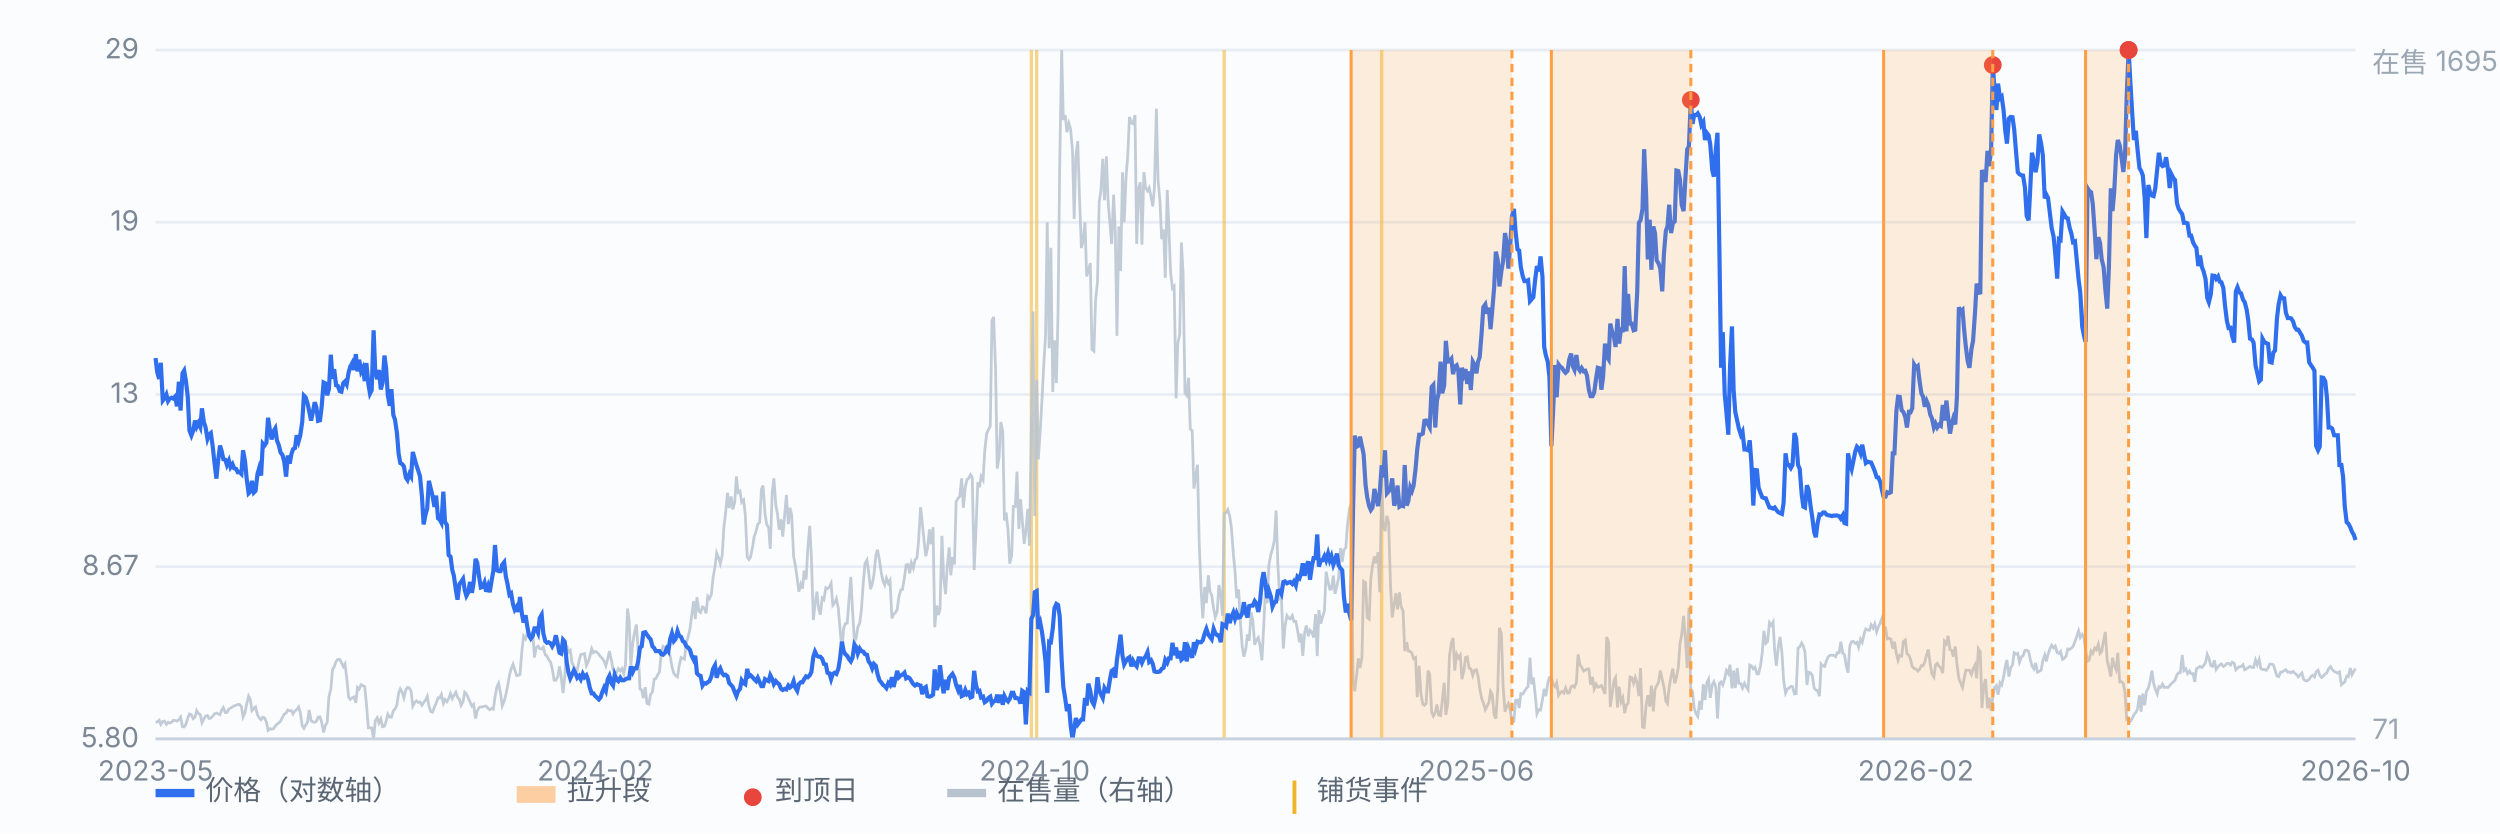
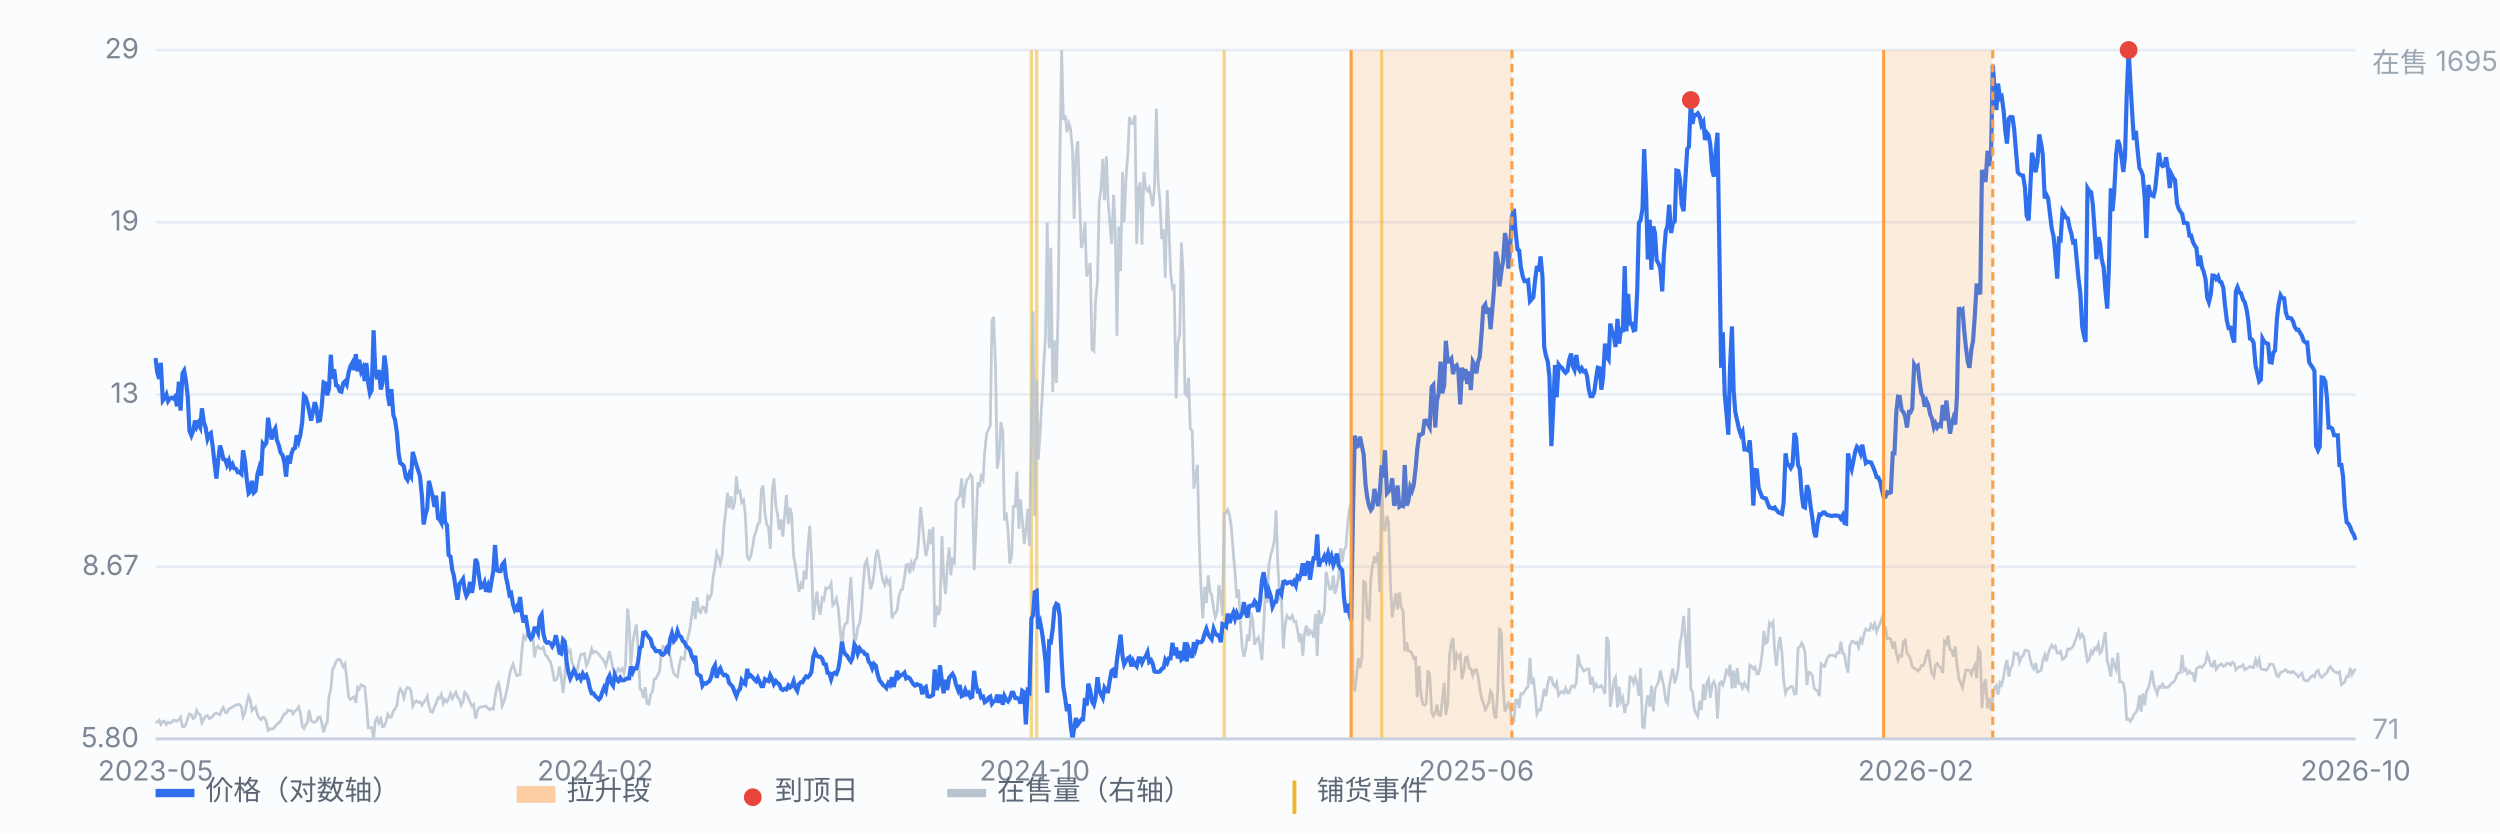
<svg xmlns="http://www.w3.org/2000/svg" viewBox="0 0 900 300" preserveAspectRatio="xMidYMid meet" style="width:100%;max-width:900px;height:auto;display:block" font-family="-apple-system,Segoe UI,Microsoft YaHei,sans-serif" font-size="10">
  <rect x="0" y="0" width="900" height="300" fill="#fbfcfe" />
  <line x1="56" y1="266.0" x2="848" y2="266.0" stroke="#e8edf5" stroke-width="1" />
  <text x="50" y="269.0" text-anchor="end" fill="#7b8794">5.80</text>
  <line x1="56" y1="204.0" x2="848" y2="204.0" stroke="#e8edf5" stroke-width="1" />
  <text x="50" y="207.0" text-anchor="end" fill="#7b8794">8.67</text>
  <line x1="56" y1="142.0" x2="848" y2="142.0" stroke="#e8edf5" stroke-width="1" />
  <text x="50" y="145.0" text-anchor="end" fill="#7b8794">13</text>
  <line x1="56" y1="80.0" x2="848" y2="80.0" stroke="#e8edf5" stroke-width="1" />
  <text x="50" y="83.0" text-anchor="end" fill="#7b8794">19</text>
  <line x1="56" y1="18.0" x2="848" y2="18.0" stroke="#e8edf5" stroke-width="1" />
  <text x="50" y="21.0" text-anchor="end" fill="#7b8794">29</text>
  <line x1="371.3" y1="18" x2="371.3" y2="266" stroke="#f0b429" stroke-width="1.2" opacity="0.55" />
  <line x1="373.2" y1="18" x2="373.2" y2="266" stroke="#f0b429" stroke-width="1.2" opacity="0.55" />
  <line x1="440.7" y1="18" x2="440.7" y2="266" stroke="#f0b429" stroke-width="1.2" opacity="0.55" />
  <line x1="497.4" y1="18" x2="497.4" y2="266" stroke="#f0b429" stroke-width="1.2" opacity="0.55" />
  <path d="M56.0 260.0 L56.6 259.9 L57.3 259.3 L57.9 260.8 L58.6 259.7 L59.2 259.6 L59.9 260.8 L60.5 260.0 L61.1 260.3 L61.8 260.0 L62.4 259.3 L63.1 259.4 L63.7 259.6 L64.4 259.1 L65.0 258.2 L65.7 261.6 L66.3 261.7 L66.9 260.8 L67.6 258.5 L68.2 257.0 L68.9 257.3 L69.5 258.7 L70.2 258.2 L70.8 255.8 L71.4 256.8 L72.1 257.3 L72.7 260.2 L73.4 258.8 L74.0 257.8 L74.7 257.6 L75.3 258.7 L75.9 258.5 L76.6 257.8 L77.2 257.0 L77.9 256.7 L78.5 257.0 L79.2 257.3 L79.8 255.6 L80.4 254.7 L81.1 256.5 L81.7 256.5 L82.4 255.2 L83.0 254.9 L83.7 254.5 L84.3 254.1 L85.0 253.9 L85.6 253.6 L86.2 253.6 L86.9 254.4 L87.5 258.1 L88.2 256.5 L88.8 253.5 L89.5 250.6 L90.1 251.8 L90.7 255.8 L91.4 255.0 L92.0 254.5 L92.7 257.3 L93.3 258.4 L94.0 259.1 L94.6 258.2 L95.2 258.4 L95.9 259.9 L96.5 262.9 L97.2 262.3 L97.8 262.5 L98.5 262.3 L99.1 261.4 L99.7 260.7 L100.4 260.2 L101.0 259.6 L101.7 258.2 L102.3 257.1 L103.0 256.7 L103.6 255.6 L104.3 255.9 L104.9 255.8 L105.5 257.0 L106.2 255.9 L106.8 255.5 L107.5 254.5 L108.1 256.5 L108.8 261.3 L109.4 262.2 L110.0 261.1 L110.7 260.0 L111.3 255.6 L112.0 259.4 L112.6 259.9 L113.3 260.0 L113.9 259.7 L114.5 258.2 L115.2 258.1 L115.8 260.0 L116.5 263.7 L117.1 261.3 L117.8 260.0 L118.4 250.9 L119.1 248.1 L119.7 241.1 L120.3 240.0 L121.0 238.1 L121.6 237.4 L122.3 237.4 L122.9 238.5 L123.6 240.0 L124.2 239.0 L124.8 244.0 L125.5 251.0 L126.1 251.8 L126.8 251.2 L127.4 250.9 L128.1 253.0 L128.7 247.5 L129.3 248.1 L130.0 246.5 L130.6 246.8 L131.3 247.2 L131.9 253.3 L132.6 262.0 L133.2 262.0 L133.8 262.0 L134.5 266.0 L135.1 259.4 L135.8 258.4 L136.4 260.3 L137.1 258.8 L137.7 261.6 L138.4 261.4 L139.0 259.7 L139.6 257.1 L140.3 258.2 L140.9 258.2 L141.6 255.9 L142.2 255.3 L142.9 253.8 L143.5 249.5 L144.1 248.0 L144.8 249.2 L145.4 251.2 L146.1 248.3 L146.7 247.5 L147.4 247.7 L148.0 248.9 L148.6 254.2 L149.3 252.9 L149.9 252.3 L150.6 252.9 L151.2 252.7 L151.9 253.9 L152.5 252.9 L153.2 252.0 L153.8 250.7 L154.4 254.1 L155.1 256.2 L155.7 256.4 L156.4 254.5 L157.0 253.2 L157.7 251.2 L158.3 251.3 L158.9 250.0 L159.6 253.2 L160.2 251.8 L160.9 252.6 L161.5 251.5 L162.2 249.7 L162.8 251.5 L163.4 250.4 L164.1 249.2 L164.7 251.0 L165.4 251.8 L166.0 253.9 L166.7 252.6 L167.3 249.2 L167.9 249.8 L168.6 251.3 L169.2 252.7 L169.9 254.2 L170.5 253.6 L171.2 258.7 L171.8 255.9 L172.5 254.7 L173.1 254.5 L173.7 254.5 L174.4 254.2 L175.0 254.2 L175.7 255.0 L176.3 255.5 L177.0 255.0 L177.6 255.3 L178.2 251.0 L178.9 247.2 L179.5 246.0 L180.2 249.7 L180.8 254.1 L181.5 252.4 L182.1 250.1 L182.7 247.2 L183.4 243.1 L184.0 240.8 L184.7 239.1 L185.3 241.1 L186.0 243.2 L186.6 243.1 L187.2 242.8 L187.9 234.1 L188.5 229.0 L189.2 230.0 L189.8 227.8 L190.5 228.0 L191.1 228.9 L191.8 227.5 L192.4 236.7 L193.0 233.2 L193.7 232.6 L194.3 233.5 L195.0 233.6 L195.6 233.0 L196.3 235.8 L196.9 236.1 L197.5 237.4 L198.2 238.4 L198.8 240.7 L199.5 244.9 L200.1 244.9 L200.8 243.6 L201.4 239.9 L202.0 243.4 L202.7 249.5 L203.3 243.9 L204.0 232.3 L204.6 234.8 L205.3 234.1 L205.9 238.5 L206.6 240.0 L207.2 241.0 L207.8 241.3 L208.5 237.7 L209.1 235.6 L209.8 235.5 L210.4 235.3 L211.1 239.6 L211.7 238.4 L212.3 236.5 L213.0 233.6 L213.6 235.0 L214.3 234.5 L214.9 234.8 L215.6 235.6 L216.2 236.4 L216.8 237.0 L217.5 238.1 L218.1 239.7 L218.8 237.1 L219.4 234.4 L220.1 237.6 L220.7 241.1 L221.3 242.0 L222.0 242.0 L222.6 240.7 L223.3 241.6 L223.9 240.7 L224.6 242.5 L225.2 239.1 L225.9 219.1 L226.5 223.5 L227.1 239.6 L227.8 231.5 L228.4 227.8 L229.1 224.8 L229.7 233.5 L230.4 248.0 L231.0 248.4 L231.6 251.3 L232.3 247.4 L232.9 253.2 L233.6 253.5 L234.2 250.1 L234.9 249.0 L235.5 244.5 L236.1 244.3 L236.8 242.9 L237.4 241.9 L238.1 234.7 L238.7 232.7 L239.4 233.2 L240.0 233.9 L240.6 233.9 L241.3 236.4 L241.9 240.0 L242.6 242.5 L243.2 243.2 L243.9 243.7 L244.5 239.7 L245.2 236.7 L245.8 237.0 L246.4 237.3 L247.1 231.3 L247.7 229.3 L248.4 226.3 L249.0 221.6 L249.7 216.4 L250.3 222.9 L250.9 215.0 L251.6 220.0 L252.2 220.5 L252.9 218.5 L253.5 218.8 L254.2 220.8 L254.8 214.7 L255.4 215.5 L256.1 213.9 L256.7 208.0 L257.4 204.0 L258.0 199.1 L258.7 200.8 L259.3 202.9 L260.0 199.9 L260.6 189.8 L261.2 184.8 L261.9 177.4 L262.5 182.9 L263.2 178.7 L263.8 183.4 L264.5 180.8 L265.1 171.5 L265.7 177.3 L266.4 176.8 L267.0 180.8 L267.7 180.0 L268.3 185.2 L269.0 200.5 L269.6 201.4 L270.2 200.5 L270.9 197.0 L271.5 193.2 L272.2 191.2 L272.8 188.7 L273.5 188.0 L274.1 176.2 L274.7 174.8 L275.4 184.9 L276.0 188.7 L276.7 190.0 L277.3 197.6 L278.0 177.1 L278.6 172.2 L279.3 182.0 L279.9 185.1 L280.5 190.7 L281.2 187.0 L281.8 193.2 L282.5 185.1 L283.1 178.2 L283.8 188.7 L284.4 182.8 L285.0 185.4 L285.7 200.3 L286.3 203.4 L287.0 208.3 L287.6 213.0 L288.3 210.3 L288.9 211.9 L289.5 205.4 L290.2 208.6 L290.8 197.6 L291.5 189.3 L292.1 200.8 L292.8 223.2 L293.4 217.7 L294.1 213.0 L294.7 219.1 L295.3 221.3 L296.0 215.3 L296.6 215.9 L297.3 211.6 L297.9 211.9 L298.6 211.3 L299.2 210.0 L299.8 217.9 L300.5 217.0 L301.1 215.5 L301.8 219.1 L302.4 226.3 L303.1 233.9 L303.7 226.3 L304.3 224.5 L305.0 224.3 L305.6 216.4 L306.3 207.7 L306.9 219.4 L307.6 231.2 L308.2 229.8 L308.8 225.8 L309.5 224.3 L310.1 219.6 L310.8 209.5 L311.4 202.9 L312.1 201.6 L312.7 205.8 L313.4 212.1 L314.0 210.3 L314.6 207.1 L315.3 199.9 L315.9 197.9 L316.6 201.6 L317.2 205.8 L317.9 209.3 L318.5 210.6 L319.1 208.1 L319.8 210.0 L320.4 208.9 L321.1 222.6 L321.7 221.1 L322.4 220.5 L323.0 219.4 L323.6 214.8 L324.3 212.4 L324.9 212.2 L325.6 208.0 L326.2 203.4 L326.9 203.2 L327.5 206.4 L328.1 202.6 L328.8 204.5 L329.4 201.6 L330.1 200.8 L330.7 194.7 L331.4 182.6 L332.0 188.0 L332.7 195.1 L333.3 200.2 L333.9 197.4 L334.6 190.6 L335.2 195.9 L335.9 189.8 L336.5 225.8 L337.2 218.0 L337.8 221.4 L338.4 219.4 L339.1 192.9 L339.7 207.7 L340.4 213.9 L341.0 204.0 L341.7 197.1 L342.3 207.1 L342.9 200.6 L343.6 203.2 L344.2 180.6 L344.9 179.4 L345.5 178.7 L346.2 172.2 L346.8 182.8 L347.5 175.4 L348.1 172.7 L348.7 172.2 L349.4 170.9 L350.0 171.8 L350.7 205.2 L351.3 191.8 L352.0 173.6 L352.6 175.4 L353.2 171.5 L353.9 172.8 L354.5 162.5 L355.2 156.0 L355.8 154.8 L356.5 153.3 L357.1 115.4 L357.7 114.1 L358.4 132.7 L359.0 168.7 L359.7 164.3 L360.3 151.9 L361.0 155.4 L361.6 187.4 L362.2 184.5 L362.9 191.0 L363.5 202.9 L364.2 199.9 L364.8 182.3 L365.5 182.3 L366.1 169.8 L366.8 190.4 L367.4 179.7 L368.0 187.0 L368.7 195.8 L369.3 191.2 L370.0 183.2 L370.6 196.5 L371.3 154.2 L371.9 112.1 L372.5 185.8 L373.2 136.7 L373.8 165.4 L374.5 154.8 L375.1 144.1 L375.8 130.5 L376.4 120.9 L377.0 80.0 L377.7 125.4 L378.3 89.2 L379.0 141.1 L379.6 122.5 L380.3 137.9 L380.9 112.5 L381.5 58.8 L382.2 18.0 L382.8 43.2 L383.5 41.5 L384.1 47.6 L384.8 44.4 L385.4 46.4 L386.1 54.3 L386.7 78.8 L387.3 56.2 L388.0 50.8 L388.6 70.7 L389.3 89.3 L389.9 86.9 L390.6 80.0 L391.2 99.5 L391.8 97.6 L392.5 94.7 L393.1 125.8 L393.8 126.4 L394.4 108.1 L395.1 101.4 L395.7 72.7 L396.3 68.9 L397.0 57.2 L397.6 72.1 L398.3 56.3 L398.9 72.4 L399.6 80.6 L400.2 87.9 L400.9 70.1 L401.5 83.4 L402.1 120.9 L402.8 81.5 L403.4 97.6 L404.1 62.0 L404.7 80.0 L405.4 63.4 L406.0 55.9 L406.6 42.1 L407.3 44.3 L407.9 44.6 L408.6 41.4 L409.2 87.8 L409.9 67.8 L410.5 65.6 L411.1 88.1 L411.8 62.0 L412.4 67.5 L413.1 68.7 L413.7 67.6 L414.4 71.0 L415.0 74.3 L415.6 67.6 L416.3 39.1 L416.9 65.0 L417.6 72.5 L418.2 86.1 L418.9 82.6 L419.5 100.0 L420.2 68.4 L420.8 81.8 L421.4 98.0 L422.1 103.8 L422.7 103.1 L423.4 143.4 L424.0 123.7 L424.7 120.3 L425.3 87.3 L425.9 98.2 L426.6 141.5 L427.2 142.3 L427.9 136.0 L428.5 154.4 L429.2 155.1 L429.8 175.9 L430.4 171.9 L431.1 167.3 L431.7 195.0 L432.4 212.4 L433.0 222.6 L433.7 211.3 L434.3 217.1 L435.0 207.1 L435.6 213.0 L436.2 214.2 L436.9 219.1 L437.5 222.2 L438.2 220.2 L438.8 210.6 L439.5 214.5 L440.1 221.7 L440.7 184.9 L441.4 184.5 L442.0 183.5 L442.7 185.8 L443.3 190.0 L444.0 199.4 L444.6 205.5 L445.2 215.3 L445.9 212.2 L446.5 223.5 L447.2 232.9 L447.8 236.4 L448.5 233.5 L449.1 228.4 L449.7 230.7 L450.4 220.5 L451.0 223.2 L451.7 232.1 L452.3 230.4 L453.0 229.5 L453.6 232.3 L454.3 237.7 L454.9 226.0 L455.5 213.5 L456.2 217.1 L456.8 203.5 L457.5 199.6 L458.1 197.7 L458.8 194.4 L459.4 183.8 L460.0 202.6 L460.7 215.5 L461.3 215.0 L462.0 233.5 L462.6 225.4 L463.3 221.6 L463.9 222.5 L464.5 222.8 L465.2 221.6 L465.8 223.7 L466.5 223.7 L467.1 226.8 L467.8 231.2 L468.4 228.1 L469.0 236.1 L469.7 227.5 L470.3 225.2 L471.0 229.0 L471.6 226.9 L472.3 227.7 L472.9 229.5 L473.6 221.1 L474.2 236.2 L474.8 219.6 L475.5 224.5 L476.1 222.2 L476.8 219.9 L477.4 205.8 L478.1 209.5 L478.7 212.1 L479.3 212.1 L480.0 207.2 L480.6 213.8 L481.3 210.9 L481.9 208.1 L482.6 197.3 L483.2 202.3 L483.8 198.0 L484.5 197.1 L485.1 189.0 L485.8 183.2 L486.4 181.2 L487.1 244.8 L487.7 248.9 L488.4 242.9 L489.0 237.0 L489.6 240.5 L490.3 236.7 L490.9 209.3 L491.6 209.8 L492.2 222.3 L492.9 222.9 L493.5 208.3 L494.1 203.7 L494.8 200.3 L495.4 202.8 L496.1 198.8 L496.7 213.2 L497.4 174.2 L498.0 189.5 L498.6 191.2 L499.3 185.7 L499.9 188.0 L500.6 211.2 L501.2 222.3 L501.9 217.4 L502.5 213.6 L503.1 219.4 L503.8 213.3 L504.4 218.4 L505.1 219.9 L505.7 234.4 L506.4 231.2 L507.0 234.4 L507.7 234.5 L508.3 235.2 L508.9 237.1 L509.6 236.7 L510.2 251.0 L510.9 239.7 L511.5 249.5 L512.2 253.5 L512.8 253.9 L513.4 253.2 L514.1 241.4 L514.7 242.9 L515.4 256.4 L516.0 257.8 L516.7 256.5 L517.3 253.6 L517.9 257.4 L518.6 257.6 L519.2 252.4 L519.9 245.8 L520.5 257.4 L521.2 253.2 L521.8 236.2 L522.5 231.3 L523.1 229.7 L523.7 241.4 L524.4 235.5 L525.0 236.8 L525.7 235.8 L526.3 244.5 L527.0 241.4 L527.6 236.7 L528.2 236.5 L528.9 240.5 L529.5 240.8 L530.2 243.2 L530.8 241.3 L531.5 241.1 L532.1 243.4 L532.7 247.8 L533.4 251.5 L534.0 253.0 L534.7 255.5 L535.3 254.4 L536.0 252.9 L536.6 248.9 L537.2 250.0 L537.9 257.3 L538.5 258.7 L539.2 248.1 L539.8 226.0 L540.5 228.1 L541.1 246.8 L541.8 256.2 L542.4 254.4 L543.0 253.3 L543.7 255.6 L544.3 260.0 L545.0 259.7 L545.6 252.1 L546.3 252.0 L546.9 254.9 L547.5 249.7 L548.2 249.8 L548.8 248.9 L549.5 247.8 L550.1 247.2 L550.8 236.8 L551.4 246.3 L552.0 243.9 L552.7 250.4 L553.3 257.0 L554.0 255.5 L554.6 255.6 L555.3 251.8 L555.9 248.0 L556.5 250.6 L557.2 246.0 L557.8 243.9 L558.5 244.0 L559.1 246.3 L559.8 247.2 L560.4 245.8 L561.1 250.3 L561.7 249.4 L562.3 248.9 L563.0 249.5 L563.6 247.7 L564.3 249.5 L564.9 249.4 L565.6 247.2 L566.2 246.9 L566.8 247.4 L567.5 245.7 L568.1 235.6 L568.8 239.4 L569.4 240.2 L570.1 241.6 L570.7 241.3 L571.3 240.8 L572.0 240.8 L572.6 246.5 L573.3 243.7 L573.9 248.0 L574.6 246.3 L575.2 247.4 L575.9 247.2 L576.5 246.8 L577.1 248.0 L577.8 249.8 L578.4 229.3 L579.1 231.2 L579.7 254.5 L580.4 249.7 L581.0 245.1 L581.6 243.9 L582.3 254.7 L582.9 247.2 L583.6 252.6 L584.2 251.2 L584.9 256.7 L585.5 253.8 L586.1 253.2 L586.8 243.7 L587.4 243.9 L588.1 246.0 L588.7 243.9 L589.4 246.1 L590.0 250.6 L590.6 240.5 L591.3 261.7 L591.9 261.9 L592.6 253.9 L593.2 250.3 L593.9 254.4 L594.5 246.8 L595.2 256.1 L595.8 248.1 L596.4 246.9 L597.1 245.5 L597.7 241.4 L598.4 244.6 L599.0 247.2 L599.7 252.4 L600.3 253.3 L600.9 247.4 L601.6 243.4 L602.2 240.7 L602.9 246.0 L603.5 243.9 L604.2 240.3 L604.8 231.6 L605.4 228.6 L606.1 221.7 L606.7 229.2 L607.4 240.5 L608.0 218.8 L608.7 248.3 L609.3 249.0 L609.9 255.0 L610.6 257.0 L611.2 257.9 L611.9 252.3 L612.5 255.5 L613.2 246.3 L613.8 252.0 L614.5 245.7 L615.1 244.5 L615.7 251.2 L616.4 246.6 L617.0 245.4 L617.7 247.4 L618.3 258.7 L619.0 246.0 L619.6 245.5 L620.2 246.6 L620.9 244.3 L621.5 241.4 L622.2 242.5 L622.8 239.3 L623.5 247.8 L624.1 241.4 L624.7 247.7 L625.4 240.5 L626.0 246.0 L626.7 246.1 L627.3 247.7 L628.0 246.0 L628.6 247.2 L629.3 248.3 L629.9 239.4 L630.5 239.7 L631.2 240.8 L631.8 240.2 L632.5 242.6 L633.1 242.5 L633.8 239.6 L634.4 235.0 L635.0 227.1 L635.7 231.6 L636.3 231.0 L637.0 224.2 L637.6 225.1 L638.3 223.9 L638.9 234.5 L639.5 239.7 L640.2 232.7 L640.8 229.3 L641.5 235.0 L642.1 244.8 L642.8 249.5 L643.4 248.1 L644.0 247.7 L644.7 247.1 L645.3 247.2 L646.0 249.8 L646.6 249.7 L647.3 233.3 L647.9 232.9 L648.6 231.5 L649.2 232.6 L649.8 234.8 L650.5 246.6 L651.1 242.0 L651.8 242.2 L652.4 243.1 L653.1 247.7 L653.7 248.4 L654.3 248.6 L655.0 250.6 L655.6 239.0 L656.3 239.7 L656.9 239.9 L657.6 237.6 L658.2 236.4 L658.8 235.9 L659.5 235.9 L660.1 235.9 L660.8 236.4 L661.4 235.0 L662.1 235.0 L662.7 231.0 L663.4 235.2 L664.0 235.6 L664.6 239.3 L665.3 242.2 L665.9 232.6 L666.6 231.0 L667.2 230.9 L667.9 231.6 L668.5 231.2 L669.1 233.0 L669.8 230.1 L670.4 231.2 L671.1 228.1 L671.7 226.4 L672.4 226.8 L673.0 226.9 L673.6 224.9 L674.3 226.1 L674.9 224.6 L675.6 227.5 L676.2 225.7 L676.9 224.2 L677.5 222.5 L678.1 225.8 L678.8 226.0 L679.4 230.0 L680.1 229.8 L680.7 230.1 L681.4 233.5 L682.0 231.0 L682.7 235.3 L683.3 237.7 L683.9 235.9 L684.6 236.2 L685.2 231.0 L685.9 230.4 L686.5 235.3 L687.2 235.9 L687.8 237.4 L688.4 239.9 L689.1 240.7 L689.7 240.8 L690.4 241.6 L691.0 241.0 L691.7 239.6 L692.3 239.7 L692.9 238.4 L693.6 235.6 L694.2 233.8 L694.9 239.3 L695.5 242.5 L696.2 243.7 L696.8 239.4 L697.4 238.8 L698.1 239.9 L698.7 240.5 L699.4 242.3 L700.0 230.9 L700.7 231.8 L701.3 228.9 L702.0 233.9 L702.6 234.1 L703.2 236.4 L703.9 232.7 L704.5 239.1 L705.2 244.3 L705.8 245.8 L706.5 247.5 L707.1 244.3 L707.7 241.3 L708.4 241.3 L709.0 241.3 L709.7 242.8 L710.3 240.8 L711.0 239.4 L711.6 244.2 L712.2 233.6 L712.9 234.7 L713.5 254.9 L714.2 246.5 L714.8 244.5 L715.5 255.0 L716.1 251.2 L716.8 255.8 L717.4 251.2 L718.0 247.5 L718.7 246.8 L719.3 250.1 L720.0 245.8 L720.6 246.6 L721.3 243.6 L721.9 240.0 L722.5 237.6 L723.2 243.6 L723.8 240.5 L724.5 239.4 L725.1 235.0 L725.8 235.5 L726.4 235.2 L727.0 238.4 L727.7 236.5 L728.3 236.1 L729.0 234.1 L729.6 234.1 L730.3 234.5 L730.9 237.4 L731.5 239.7 L732.2 240.8 L732.8 238.7 L733.5 242.0 L734.1 241.7 L734.8 241.3 L735.4 237.9 L736.1 235.8 L736.7 238.1 L737.3 235.5 L738.0 233.5 L738.6 232.3 L739.3 233.2 L739.9 232.6 L740.6 235.0 L741.2 235.2 L741.8 234.5 L742.5 237.4 L743.1 237.0 L743.8 236.2 L744.4 233.6 L745.1 233.8 L745.7 233.3 L746.3 232.7 L747.0 230.9 L747.6 229.2 L748.3 227.1 L748.9 229.5 L749.6 228.4 L750.2 229.5 L750.8 234.1 L751.5 238.1 L752.1 237.6 L752.8 234.4 L753.4 235.2 L754.1 233.3 L754.7 233.9 L755.4 231.9 L756.0 235.2 L756.6 234.5 L757.3 230.7 L757.9 227.5 L758.6 237.7 L759.2 240.2 L759.9 243.6 L760.5 236.8 L761.1 239.6 L761.8 241.1 L762.4 235.0 L763.1 245.5 L763.7 245.4 L764.4 246.0 L765.0 249.4 L765.6 259.0 L766.3 258.8 L766.9 259.7 L767.6 258.7 L768.2 257.3 L768.9 256.5 L769.5 255.3 L770.2 250.3 L770.8 256.2 L771.4 249.7 L772.1 253.9 L772.7 249.0 L773.4 247.7 L774.0 245.4 L774.7 241.4 L775.3 246.0 L775.9 248.0 L776.6 249.8 L777.2 247.2 L777.9 247.5 L778.5 246.3 L779.2 247.5 L779.8 247.4 L780.4 247.5 L781.1 246.8 L781.7 246.1 L782.4 245.5 L783.0 244.9 L783.7 242.9 L784.3 242.2 L784.9 242.2 L785.6 235.8 L786.2 241.4 L786.9 240.8 L787.5 242.5 L788.2 241.6 L788.8 242.5 L789.5 242.5 L790.1 245.5 L790.7 240.8 L791.4 240.3 L792.0 239.9 L792.7 240.3 L793.3 239.6 L794.0 238.5 L794.6 235.6 L795.2 237.1 L795.9 239.6 L796.5 239.9 L797.2 237.7 L797.8 241.0 L798.5 240.0 L799.1 239.4 L799.7 239.0 L800.4 239.9 L801.0 239.6 L801.7 238.8 L802.3 238.8 L803.0 239.4 L803.6 238.4 L804.3 238.8 L804.9 241.1 L805.5 240.5 L806.2 240.0 L806.8 240.0 L807.5 239.3 L808.1 241.1 L808.8 240.7 L809.4 240.3 L810.0 239.9 L810.7 240.3 L811.3 240.3 L812.0 237.6 L812.6 239.3 L813.3 237.4 L813.9 240.7 L814.5 241.0 L815.2 241.0 L815.8 241.3 L816.5 240.5 L817.1 239.1 L817.8 239.1 L818.4 239.3 L819.0 241.1 L819.7 243.4 L820.3 243.6 L821.0 242.0 L821.6 241.9 L822.3 241.4 L822.9 241.1 L823.6 242.0 L824.2 241.9 L824.8 242.2 L825.5 241.7 L826.1 242.3 L826.8 242.9 L827.4 243.7 L828.1 242.9 L828.7 242.3 L829.3 244.5 L830.0 245.1 L830.6 245.1 L831.3 244.6 L831.9 243.6 L832.6 243.1 L833.2 243.7 L833.8 241.9 L834.5 241.3 L835.1 243.1 L835.8 243.9 L836.4 243.4 L837.1 242.6 L837.7 242.2 L838.3 240.7 L839.0 240.0 L839.6 241.0 L840.3 241.7 L840.9 242.0 L841.6 242.3 L842.2 241.9 L842.9 246.5 L843.5 246.0 L844.1 245.5 L844.8 243.4 L845.4 243.6 L846.1 240.5 L846.7 242.9 L847.4 241.6 L848.0 240.7" fill="none" stroke="#b9c3cf" stroke-width="1" opacity="0.85" />
  <text x="854" y="26" fill="#9aa6b2">在售 1695</text>
  <text x="854" y="266" fill="#9aa6b2">71</text>
  <path d="M56.0 128.9 L56.6 134.0 L57.3 136.4 L57.9 130.6 L58.6 144.2 L59.2 143.4 L59.9 142.0 L60.5 144.4 L61.1 143.5 L61.8 143.2 L62.4 143.5 L63.1 142.7 L63.7 146.3 L64.4 137.4 L65.0 147.8 L65.7 134.4 L66.3 133.4 L66.9 136.9 L67.6 142.9 L68.2 155.0 L68.9 156.8 L69.5 155.2 L70.2 151.4 L70.8 153.6 L71.4 152.3 L72.1 153.8 L72.7 147.0 L73.4 152.0 L74.0 153.8 L74.7 158.0 L75.3 156.4 L75.9 155.9 L76.6 160.9 L77.2 166.5 L77.9 172.3 L78.5 166.1 L79.2 160.4 L79.8 162.4 L80.4 165.3 L81.1 165.5 L81.7 167.4 L82.4 165.8 L83.0 168.2 L83.7 167.1 L84.3 168.6 L85.0 168.8 L85.6 170.0 L86.2 169.9 L86.9 170.6 L87.5 162.1 L88.2 166.0 L88.8 172.3 L89.5 177.6 L90.1 177.0 L90.7 173.1 L91.4 177.3 L92.0 176.7 L92.7 170.6 L93.3 168.5 L94.0 171.2 L94.6 159.7 L95.2 160.4 L95.9 159.4 L96.5 150.4 L97.2 155.1 L97.8 158.2 L98.5 155.2 L99.1 154.2 L99.7 158.5 L100.4 160.4 L101.0 162.9 L101.7 163.8 L102.3 166.1 L103.0 171.6 L103.6 164.0 L104.3 166.9 L104.9 163.5 L105.5 161.7 L106.2 161.3 L106.8 156.7 L107.5 158.9 L108.1 156.7 L108.8 151.9 L109.4 142.4 L110.0 143.0 L110.7 145.2 L111.3 148.0 L112.0 151.4 L112.6 148.5 L113.3 144.8 L113.9 146.7 L114.5 151.5 L115.2 151.3 L115.8 146.4 L116.5 137.7 L117.1 138.0 L117.8 142.3 L118.4 140.1 L119.1 127.7 L119.7 136.4 L120.3 132.9 L121.0 138.7 L121.6 138.9 L122.3 140.8 L122.9 141.0 L123.6 137.9 L124.2 137.3 L124.8 138.4 L125.5 134.1 L126.1 132.0 L126.8 130.7 L127.4 133.2 L128.1 127.5 L128.7 133.7 L129.3 129.5 L130.0 133.7 L130.6 132.5 L131.3 137.2 L131.9 130.7 L132.6 138.2 L133.2 141.7 L133.8 140.5 L134.5 118.9 L135.1 134.0 L135.8 136.5 L136.4 133.2 L137.1 140.2 L137.7 137.9 L138.4 128.0 L139.0 132.5 L139.6 142.2 L140.3 146.1 L140.9 140.1 L141.6 149.4 L142.2 151.1 L142.9 155.9 L143.5 163.3 L144.1 166.7 L144.8 167.1 L145.4 167.9 L146.1 171.9 L146.7 172.8 L147.4 170.6 L148.0 171.6 L148.6 162.7 L149.3 165.3 L149.9 167.4 L150.6 169.5 L151.2 171.5 L151.9 178.7 L152.5 188.8 L153.2 185.2 L153.8 183.0 L154.4 173.1 L155.1 176.0 L155.7 178.4 L156.4 182.5 L157.0 178.4 L157.7 186.6 L158.3 187.1 L158.9 188.2 L159.6 177.0 L160.2 187.9 L160.9 189.0 L161.5 199.8 L162.2 200.4 L162.8 205.1 L163.4 207.3 L164.1 212.3 L164.7 215.9 L165.4 210.2 L166.0 209.5 L166.7 208.4 L167.3 212.4 L167.9 214.5 L168.6 213.2 L169.2 209.5 L169.9 213.4 L170.5 209.8 L171.2 201.2 L171.8 202.6 L172.5 207.8 L173.1 211.5 L173.7 211.3 L174.4 209.7 L175.0 213.0 L175.7 210.9 L176.3 213.2 L177.0 208.9 L177.6 205.5 L178.2 196.2 L178.9 205.3 L179.5 205.6 L180.2 205.6 L180.8 203.3 L181.5 202.4 L182.1 207.5 L182.7 210.2 L183.4 214.1 L184.0 213.6 L184.7 217.6 L185.3 219.5 L186.0 218.4 L186.6 220.3 L187.2 214.9 L187.9 221.1 L188.5 224.1 L189.2 221.5 L189.8 225.4 L190.5 228.9 L191.1 229.9 L191.8 228.9 L192.4 226.2 L193.0 226.2 L193.7 227.8 L194.3 222.5 L195.0 221.3 L195.6 228.0 L196.3 230.8 L196.9 231.4 L197.5 231.2 L198.2 231.6 L198.8 232.7 L199.5 231.4 L200.1 228.7 L200.8 232.0 L201.4 235.0 L202.0 235.3 L202.7 230.3 L203.3 231.0 L204.0 238.3 L204.6 241.9 L205.3 244.2 L205.9 242.9 L206.6 241.3 L207.2 242.4 L207.8 244.0 L208.5 243.3 L209.1 244.5 L209.8 242.6 L210.4 243.8 L211.1 243.1 L211.7 244.7 L212.3 247.5 L213.0 249.6 L213.6 249.6 L214.3 250.6 L214.9 251.1 L215.6 251.8 L216.2 251.1 L216.8 249.2 L217.5 247.5 L218.1 248.7 L218.8 244.5 L219.4 243.3 L220.1 245.9 L220.7 246.8 L221.3 242.9 L222.0 244.7 L222.6 245.2 L223.3 244.0 L223.9 244.9 L224.6 244.9 L225.2 244.5 L225.9 244.2 L226.5 244.2 L227.1 239.9 L227.8 241.9 L228.4 240.6 L229.1 240.6 L229.7 238.3 L230.4 233.1 L231.0 232.7 L231.6 227.8 L232.3 227.6 L232.9 228.5 L233.6 229.5 L234.2 230.1 L234.9 232.7 L235.5 233.3 L236.1 234.4 L236.8 234.4 L237.4 234.4 L238.1 235.5 L238.7 235.7 L239.4 235.0 L240.0 233.5 L240.6 234.4 L241.3 229.9 L241.9 228.0 L242.6 230.8 L243.2 230.1 L243.9 227.2 L244.5 228.9 L245.2 229.3 L245.8 230.8 L246.4 231.2 L247.1 232.7 L247.7 233.1 L248.4 234.0 L249.0 236.1 L249.7 237.5 L250.3 236.1 L250.9 242.4 L251.6 243.1 L252.2 243.3 L252.9 246.8 L253.5 245.9 L254.2 246.1 L254.8 245.6 L255.4 245.2 L256.1 243.5 L256.7 240.8 L257.4 239.5 L258.0 244.0 L258.7 241.5 L259.3 240.6 L260.0 242.4 L260.6 243.1 L261.2 242.9 L261.9 243.5 L262.5 245.9 L263.2 246.6 L263.8 247.3 L264.5 249.2 L265.1 250.6 L265.7 248.9 L266.4 248.0 L267.0 244.9 L267.7 245.9 L268.3 246.3 L269.0 240.8 L269.6 243.5 L270.2 243.1 L270.9 243.8 L271.5 244.5 L272.2 245.2 L272.8 244.0 L273.5 245.6 L274.1 247.0 L274.7 247.0 L275.4 244.5 L276.0 244.9 L276.7 245.2 L277.3 243.1 L278.0 244.5 L278.6 246.3 L279.3 245.2 L279.9 245.9 L280.5 246.3 L281.2 248.0 L281.8 248.4 L282.5 248.0 L283.1 248.2 L283.8 246.8 L284.4 247.5 L285.0 247.0 L285.7 245.2 L286.3 247.5 L287.0 248.7 L287.6 246.3 L288.3 245.6 L288.9 245.6 L289.5 244.5 L290.2 243.5 L290.8 243.8 L291.5 243.1 L292.1 241.9 L292.8 236.4 L293.4 234.6 L294.1 236.1 L294.7 236.4 L295.3 236.4 L296.0 237.2 L296.6 239.0 L297.3 239.2 L297.9 242.2 L298.6 242.4 L299.2 244.5 L299.8 242.6 L300.5 242.2 L301.1 242.6 L301.8 240.8 L302.4 237.2 L303.1 231.0 L303.7 234.4 L304.3 235.5 L305.0 236.1 L305.6 237.2 L306.3 238.1 L306.9 236.8 L307.6 232.0 L308.2 232.9 L308.8 235.3 L309.5 233.5 L310.1 234.4 L310.8 234.6 L311.4 235.5 L312.1 235.7 L312.7 238.1 L313.4 239.0 L314.0 240.6 L314.6 239.0 L315.3 239.7 L315.9 242.6 L316.6 244.9 L317.2 245.6 L317.9 246.6 L318.5 247.0 L319.1 247.7 L319.8 245.9 L320.4 246.6 L321.1 243.8 L321.7 247.3 L322.4 244.2 L323.0 241.5 L323.6 243.8 L324.3 243.1 L324.9 242.9 L325.6 242.2 L326.2 244.2 L326.9 243.8 L327.5 244.2 L328.1 245.2 L328.8 246.3 L329.4 246.8 L330.1 246.3 L330.7 246.6 L331.4 246.8 L332.0 249.9 L332.7 247.7 L333.3 247.3 L333.9 250.6 L334.6 250.8 L335.2 250.6 L335.9 250.1 L336.5 241.0 L337.2 248.4 L337.8 246.6 L338.4 239.5 L339.1 245.4 L339.7 249.6 L340.4 244.7 L341.0 248.4 L341.7 244.0 L342.3 243.3 L342.9 242.6 L343.6 244.0 L344.2 246.6 L344.9 248.4 L345.5 246.6 L346.2 250.6 L346.8 250.3 L347.5 248.4 L348.1 249.9 L348.7 249.4 L349.4 251.1 L350.0 250.8 L350.7 241.5 L351.3 246.3 L352.0 248.9 L352.6 248.7 L353.2 251.1 L353.9 250.8 L354.5 252.8 L355.2 252.3 L355.8 251.3 L356.5 250.8 L357.1 253.3 L357.7 252.5 L358.4 252.3 L359.0 250.1 L359.7 253.0 L360.3 250.1 L361.0 253.7 L361.6 250.6 L362.2 251.8 L362.9 252.5 L363.5 251.6 L364.2 249.4 L364.8 249.4 L365.5 251.3 L366.1 251.3 L366.8 251.6 L367.4 253.3 L368.0 248.7 L368.7 249.2 L369.3 260.8 L370.0 248.7 L370.6 249.2 L371.3 222.7 L371.9 221.5 L372.5 213.2 L373.2 212.8 L373.8 226.4 L374.5 224.3 L375.1 227.4 L375.8 232.7 L376.4 238.3 L377.0 249.4 L377.7 231.0 L378.3 231.2 L379.0 226.2 L379.6 219.0 L380.3 217.4 L380.9 217.8 L381.5 221.9 L382.2 237.7 L382.8 247.3 L383.5 251.6 L384.1 256.0 L384.8 253.5 L385.4 260.8 L386.1 266.0 L386.7 262.3 L387.3 258.5 L388.0 260.8 L388.6 260.0 L389.3 259.0 L389.9 259.0 L390.6 251.3 L391.2 254.0 L391.8 246.1 L392.5 248.7 L393.1 252.5 L393.8 253.7 L394.4 251.1 L395.1 243.8 L395.7 248.4 L396.3 249.9 L397.0 251.3 L397.6 247.7 L398.3 248.9 L398.9 248.9 L399.6 244.5 L400.2 241.5 L400.9 241.0 L401.5 244.0 L402.1 237.5 L402.8 232.7 L403.4 228.5 L404.1 236.1 L404.7 239.2 L405.4 237.9 L406.0 237.0 L406.6 236.6 L407.3 239.9 L407.9 237.9 L408.6 239.2 L409.2 239.9 L409.9 237.0 L410.5 237.0 L411.1 238.6 L411.8 237.0 L412.4 236.4 L413.1 234.8 L413.7 238.3 L414.4 237.7 L415.0 239.0 L415.6 241.7 L416.3 241.9 L416.9 241.9 L417.6 241.7 L418.2 240.8 L418.9 240.4 L419.5 237.5 L420.2 238.6 L420.8 237.0 L421.4 237.0 L422.1 231.4 L422.7 235.9 L423.4 233.1 L424.0 237.0 L424.7 234.4 L425.3 237.5 L425.9 237.0 L426.6 231.2 L427.2 238.1 L427.9 233.5 L428.5 235.0 L429.2 236.8 L429.8 231.2 L430.4 233.5 L431.1 231.0 L431.7 231.2 L432.4 231.2 L433.0 230.5 L433.7 228.0 L434.3 226.4 L435.0 228.5 L435.6 229.3 L436.2 230.1 L436.9 226.4 L437.5 228.0 L438.2 228.7 L438.8 228.7 L439.5 231.2 L440.1 224.7 L440.7 225.0 L441.4 225.6 L442.0 220.9 L442.7 224.3 L443.3 222.1 L444.0 220.5 L444.6 222.7 L445.2 220.7 L445.9 222.3 L446.5 222.1 L447.2 220.7 L447.8 216.8 L448.5 220.7 L449.1 222.3 L449.7 218.2 L450.4 218.0 L451.0 218.0 L451.7 216.4 L452.3 217.2 L453.0 220.3 L453.6 216.6 L454.3 209.1 L454.9 206.0 L455.5 209.7 L456.2 215.3 L456.8 212.6 L457.5 214.7 L458.1 218.4 L458.8 216.8 L459.4 216.6 L460.0 212.8 L460.7 212.6 L461.3 213.8 L462.0 209.5 L462.6 209.3 L463.3 210.0 L463.9 209.7 L464.5 209.5 L465.2 210.2 L465.8 209.3 L466.5 210.8 L467.1 207.6 L467.8 208.2 L468.4 206.4 L469.0 202.8 L469.7 207.3 L470.3 203.7 L471.0 202.1 L471.6 208.7 L472.3 203.7 L472.9 200.9 L473.6 200.9 L474.2 192.4 L474.8 204.0 L475.5 201.7 L476.1 201.7 L476.8 200.2 L477.4 201.7 L478.1 199.3 L478.7 201.7 L479.3 200.2 L480.0 203.3 L480.6 201.7 L481.3 199.3 L481.9 203.5 L482.6 204.6 L483.2 205.3 L483.8 214.7 L484.5 220.5 L485.1 217.4 L485.8 220.9 L486.4 223.3 L487.1 183.6 L487.7 156.8 L488.4 160.8 L489.0 160.5 L489.6 157.2 L490.3 160.6 L490.9 163.5 L491.6 174.5 L492.2 179.0 L492.9 182.2 L493.5 183.6 L494.1 182.7 L494.8 176.0 L495.4 179.0 L496.1 182.2 L496.7 177.5 L497.4 167.5 L498.0 171.9 L498.6 162.1 L499.3 177.6 L499.9 176.9 L500.6 176.0 L501.2 172.2 L501.9 182.0 L502.5 180.5 L503.1 174.8 L503.8 182.4 L504.4 182.0 L505.1 182.2 L505.7 167.4 L506.4 182.0 L507.0 180.4 L507.7 175.4 L508.3 176.7 L508.9 174.8 L509.6 168.8 L510.2 161.8 L510.9 156.5 L511.5 156.5 L512.2 156.1 L512.8 151.5 L513.4 151.4 L514.1 152.8 L514.7 153.9 L515.4 139.3 L516.0 138.6 L516.7 153.9 L517.3 144.2 L517.9 141.7 L518.6 130.2 L519.2 141.6 L519.9 138.8 L520.5 122.7 L521.2 130.2 L521.8 130.1 L522.5 129.2 L523.1 134.7 L523.7 132.0 L524.4 131.5 L525.0 133.6 L525.7 145.6 L526.3 132.4 L527.0 134.8 L527.6 132.9 L528.2 138.2 L528.9 133.7 L529.5 140.4 L530.2 130.2 L530.8 131.3 L531.5 134.4 L532.1 130.2 L532.7 128.5 L533.4 119.6 L534.0 110.6 L534.7 109.6 L535.3 112.9 L536.0 110.8 L536.6 118.5 L537.2 111.9 L537.9 103.4 L538.5 90.6 L539.2 93.7 L539.8 103.1 L540.5 97.6 L541.1 94.0 L541.8 83.9 L542.4 87.4 L543.0 96.7 L543.7 88.1 L544.3 77.9 L545.0 75.2 L545.6 83.3 L546.3 89.8 L546.9 90.2 L547.5 96.2 L548.2 99.5 L548.8 101.2 L549.5 101.2 L550.1 100.9 L550.8 108.4 L551.4 107.7 L552.0 107.0 L552.7 100.3 L553.3 95.8 L554.0 97.7 L554.6 92.3 L555.3 99.8 L555.9 124.8 L556.5 127.9 L557.2 130.2 L557.8 135.8 L558.5 160.6 L559.1 148.3 L559.8 131.4 L560.4 143.0 L561.1 131.2 L561.7 132.0 L562.3 132.4 L563.0 133.5 L563.6 134.2 L564.3 133.5 L564.9 129.5 L565.6 127.3 L566.2 131.8 L566.8 133.1 L567.5 127.8 L568.1 132.4 L568.8 133.5 L569.4 132.5 L570.1 133.7 L570.7 133.5 L571.3 135.2 L572.0 140.4 L572.6 142.6 L573.3 142.6 L573.9 141.3 L574.6 136.2 L575.2 132.4 L575.9 132.6 L576.5 140.3 L577.1 135.8 L577.8 123.7 L578.4 128.3 L579.1 129.4 L579.7 116.5 L580.4 119.6 L581.0 121.1 L581.6 124.9 L582.3 114.8 L582.9 123.7 L583.6 118.0 L584.2 119.6 L584.9 95.8 L585.5 119.3 L586.1 105.8 L586.8 116.5 L587.4 116.5 L588.1 118.9 L588.7 118.7 L589.4 104.9 L590.0 80.2 L590.6 79.3 L591.3 75.2 L591.9 53.7 L592.6 69.9 L593.2 93.4 L593.9 79.1 L594.5 97.1 L595.2 81.5 L595.8 84.0 L596.4 93.7 L597.1 94.9 L597.7 96.6 L598.4 104.9 L599.0 91.5 L599.7 83.1 L600.3 81.5 L600.9 73.7 L601.6 83.9 L602.2 80.4 L602.9 79.7 L603.5 61.4 L604.2 61.6 L604.8 64.8 L605.4 73.7 L606.1 76.0 L606.7 64.9 L607.4 53.7 L608.0 52.8 L608.7 36.0 L609.3 44.6 L609.9 41.4 L610.6 41.4 L611.2 40.8 L611.9 42.1 L612.5 45.0 L613.2 43.9 L613.8 50.4 L614.5 47.9 L615.1 48.7 L615.7 52.0 L616.4 61.2 L617.0 63.6 L617.7 53.7 L618.3 47.8 L619.0 91.5 L619.6 132.4 L620.2 119.6 L620.9 141.8 L621.5 148.4 L622.2 156.5 L622.8 132.4 L623.5 117.5 L624.1 140.4 L624.7 148.3 L625.4 151.5 L626.0 154.3 L626.7 156.5 L627.3 155.4 L628.0 161.8 L628.6 161.8 L629.3 162.1 L629.9 158.5 L630.5 166.7 L631.2 182.0 L631.8 169.2 L632.5 169.3 L633.1 175.6 L633.8 177.5 L634.4 179.0 L635.0 179.3 L635.7 179.4 L636.3 181.0 L637.0 182.7 L637.6 182.8 L638.3 183.1 L638.9 182.7 L639.5 183.6 L640.2 184.4 L640.8 184.7 L641.5 185.0 L642.1 181.0 L642.8 163.2 L643.4 167.4 L644.0 167.4 L644.7 168.5 L645.3 167.4 L646.0 155.9 L646.6 157.8 L647.3 167.4 L647.9 168.8 L648.6 177.9 L649.2 182.4 L649.8 182.7 L650.5 174.7 L651.1 176.4 L651.8 182.2 L652.4 186.1 L653.1 191.6 L653.7 193.4 L654.3 188.5 L655.0 185.2 L655.6 185.3 L656.3 184.5 L656.9 184.5 L657.6 185.3 L658.2 185.5 L658.8 185.6 L659.5 185.8 L660.1 185.6 L660.8 185.6 L661.4 185.6 L662.1 185.8 L662.7 186.7 L663.4 185.5 L664.0 188.3 L664.6 188.5 L665.3 163.2 L665.9 166.7 L666.6 168.9 L667.2 166.0 L667.9 162.5 L668.5 160.8 L669.1 161.4 L669.8 163.2 L670.4 160.1 L671.1 163.8 L671.7 166.7 L672.4 166.2 L673.0 166.4 L673.6 166.5 L674.3 168.1 L674.9 169.6 L675.6 171.8 L676.2 171.9 L676.9 173.5 L677.5 176.4 L678.1 178.8 L678.8 178.8 L679.4 177.2 L680.1 177.5 L680.7 177.2 L681.4 163.2 L682.0 163.2 L682.7 147.9 L683.3 142.8 L683.9 142.9 L684.6 147.7 L685.2 148.3 L685.9 150.1 L686.5 153.9 L687.2 148.3 L687.8 148.4 L688.4 147.0 L689.1 131.3 L689.7 132.4 L690.4 131.8 L691.0 136.9 L691.7 141.6 L692.3 142.8 L692.9 146.4 L693.6 144.4 L694.2 145.8 L694.9 149.3 L695.5 150.6 L696.2 153.9 L696.8 152.5 L697.4 153.9 L698.1 152.9 L698.7 153.3 L699.4 145.8 L700.0 151.4 L700.7 144.2 L701.3 149.8 L702.0 156.1 L702.6 152.8 L703.2 150.6 L703.9 152.8 L704.5 142.8 L705.2 110.6 L705.8 112.1 L706.5 111.5 L707.1 118.8 L707.7 124.8 L708.4 130.2 L709.0 132.4 L709.7 125.8 L710.3 122.7 L711.0 112.6 L711.6 102.1 L712.2 104.4 L712.9 105.9 L713.5 61.2 L714.2 63.4 L714.8 65.5 L715.5 54.3 L716.1 59.8 L716.8 53.7 L717.4 23.4 L718.0 31.8 L718.7 39.6 L719.3 30.1 L720.0 35.4 L720.6 34.8 L721.3 39.8 L721.9 47.1 L722.5 51.7 L723.2 42.7 L723.8 42.1 L724.5 42.2 L725.1 46.5 L725.8 54.9 L726.4 62.0 L727.0 62.7 L727.7 63.1 L728.3 63.2 L729.0 67.7 L729.6 77.7 L730.3 79.3 L730.9 67.7 L731.5 55.0 L732.2 58.1 L732.8 62.0 L733.5 58.2 L734.1 48.4 L734.8 51.7 L735.4 55.7 L736.1 71.4 L736.7 70.1 L737.3 71.3 L738.0 77.1 L738.6 82.1 L739.3 85.2 L739.9 91.5 L740.6 100.3 L741.2 86.1 L741.8 86.4 L742.5 76.1 L743.1 77.1 L743.8 78.4 L744.4 78.6 L745.1 82.1 L745.7 84.1 L746.3 87.2 L747.0 86.9 L747.6 93.3 L748.3 100.7 L748.9 105.3 L749.6 117.6 L750.2 120.7 L750.8 123.1 L751.5 67.7 L752.1 68.7 L752.8 69.2 L753.4 73.5 L754.1 83.4 L754.7 93.3 L755.4 85.4 L756.0 87.4 L756.6 93.3 L757.3 96.2 L757.9 104.0 L758.6 111.1 L759.2 96.2 L759.9 67.8 L760.5 76.0 L761.1 69.3 L761.8 55.7 L762.4 50.4 L763.1 52.3 L763.7 56.4 L764.4 61.9 L765.0 56.4 L765.6 34.8 L766.3 18.0 L766.9 29.0 L767.6 40.8 L768.2 50.4 L768.9 47.1 L769.5 53.7 L770.2 60.5 L770.8 61.5 L771.4 63.1 L772.1 71.4 L772.7 85.7 L773.4 66.6 L774.0 69.2 L774.7 70.4 L775.3 70.6 L775.9 67.8 L776.6 60.9 L777.2 55.0 L777.9 59.1 L778.5 59.8 L779.2 59.5 L779.8 56.6 L780.4 60.6 L781.1 67.7 L781.7 62.7 L782.4 64.1 L783.0 64.8 L783.7 73.1 L784.3 75.1 L784.9 76.1 L785.6 77.1 L786.2 80.2 L786.9 80.2 L787.5 80.4 L788.2 84.8 L788.8 84.8 L789.5 87.2 L790.1 88.4 L790.7 89.2 L791.4 95.8 L792.0 92.0 L792.7 96.2 L793.3 97.7 L794.0 100.5 L794.6 107.2 L795.2 108.8 L795.9 105.9 L796.5 99.2 L797.2 99.3 L797.8 100.4 L798.5 99.5 L799.1 101.4 L799.7 101.6 L800.4 103.7 L801.0 110.0 L801.7 115.6 L802.3 118.1 L803.0 118.0 L803.6 121.1 L804.3 123.3 L804.9 104.9 L805.5 103.4 L806.2 105.3 L806.8 105.6 L807.5 107.9 L808.1 108.8 L808.8 111.5 L809.4 115.5 L810.0 121.9 L810.7 122.2 L811.3 123.4 L812.0 131.6 L812.6 134.2 L813.3 137.3 L813.9 136.7 L814.5 121.9 L815.2 123.2 L815.8 123.5 L816.5 123.8 L817.1 130.3 L817.8 130.5 L818.4 126.9 L819.0 126.2 L819.7 114.7 L820.3 109.6 L821.0 106.3 L821.6 107.3 L822.3 107.4 L822.9 112.5 L823.6 114.5 L824.2 114.5 L824.8 114.6 L825.5 115.7 L826.1 117.7 L826.8 118.7 L827.4 118.7 L828.1 119.9 L828.7 120.9 L829.3 122.7 L830.0 123.3 L830.6 123.3 L831.3 130.4 L831.9 131.4 L832.6 132.4 L833.2 133.5 L833.8 160.5 L834.5 162.1 L835.1 160.8 L835.8 135.9 L836.4 136.0 L837.1 137.3 L837.7 143.2 L838.3 153.9 L839.0 153.9 L839.6 154.3 L840.3 156.7 L840.9 156.7 L841.6 156.7 L842.2 167.4 L842.9 167.4 L843.5 171.6 L844.1 182.2 L844.8 188.0 L845.4 188.5 L846.1 189.8 L846.7 191.4 L847.4 192.6 L848.0 194.4" fill="none" stroke="#2f6fed" stroke-width="1.5" />
  <rect x="486.4" y="18" width="57.9" height="248" fill="#ff9f43" opacity="0.18" />
  <line x1="486.4" y1="18" x2="486.4" y2="266" stroke="#ff9f43" stroke-width="1.1" />
  <line x1="544.3" y1="18" x2="544.3" y2="266" stroke="#ff9f43" stroke-width="1.1" stroke-dasharray="3 2" />
  <circle cx="608.7" cy="36.0" r="3.2" fill="#e8453c" />
-   <rect x="558.5" y="18" width="50.2" height="248" fill="#ff9f43" opacity="0.18" />
-   <line x1="558.5" y1="18" x2="558.5" y2="266" stroke="#ff9f43" stroke-width="1.1" />
-   <line x1="608.7" y1="18" x2="608.7" y2="266" stroke="#ff9f43" stroke-width="1.1" stroke-dasharray="3 2" />
-   <circle cx="717.4" cy="23.4" r="3.2" fill="#e8453c" />
  <rect x="678.1" y="18" width="39.2" height="248" fill="#ff9f43" opacity="0.18" />
  <line x1="678.1" y1="18" x2="678.1" y2="266" stroke="#ff9f43" stroke-width="1.1" />
  <line x1="717.4" y1="18" x2="717.4" y2="266" stroke="#ff9f43" stroke-width="1.1" stroke-dasharray="3 2" />
-   <circle cx="766.3" cy="18.0" r="3.2" fill="#e8453c" />
-   <rect x="750.8" y="18" width="15.4" height="248" fill="#ff9f43" opacity="0.18" />
-   <line x1="750.8" y1="18" x2="750.8" y2="266" stroke="#ff9f43" stroke-width="1.1" />
-   <line x1="766.3" y1="18" x2="766.3" y2="266" stroke="#ff9f43" stroke-width="1.1" stroke-dasharray="3 2" />
  <circle cx="766.3" cy="18.0" r="3.2" fill="#e8453c" />
  <line x1="56" y1="266" x2="848" y2="266" stroke="#c8d2de" stroke-width="1" />
  <text x="56.0" y="281" text-anchor="middle" fill="#7b8794">2023-05</text>
  <text x="214.3" y="281" text-anchor="middle" fill="#7b8794">2024-02</text>
  <text x="372.5" y="281" text-anchor="middle" fill="#7b8794">2024-10</text>
  <text x="531.5" y="281" text-anchor="middle" fill="#7b8794">2025-06</text>
  <text x="689.7" y="281" text-anchor="middle" fill="#7b8794">2026-02</text>
  <text x="848.0" y="281" text-anchor="middle" fill="#7b8794">2026-10</text>
  <g transform="translate(56,292)">
    <rect x="0" y="-8" width="14" height="3" fill="#2f6fed" />
    <text x="18" y="-4" fill="#5b6774">价格（对数轴）</text>
    <rect x="130" y="-9" width="14" height="6" fill="#ff9f43" opacity="0.5" />
    <text x="148" y="-4" fill="#5b6774">拉升段</text>
    <circle cx="215" cy="-5" r="3.2" fill="#e8453c" />
    <text x="223" y="-4" fill="#5b6774">到顶日</text>
    <rect x="285" y="-8" width="14" height="3" fill="#b9c3cf" />
    <text x="303" y="-4" fill="#5b6774">在售量（右轴）</text>
    <line x1="410" y1="-11" x2="410" y2="1" stroke="#f0b429" stroke-width="1.4" />
    <text x="418" y="-4" fill="#5b6774">铺货事件</text>
  </g>
</svg>
